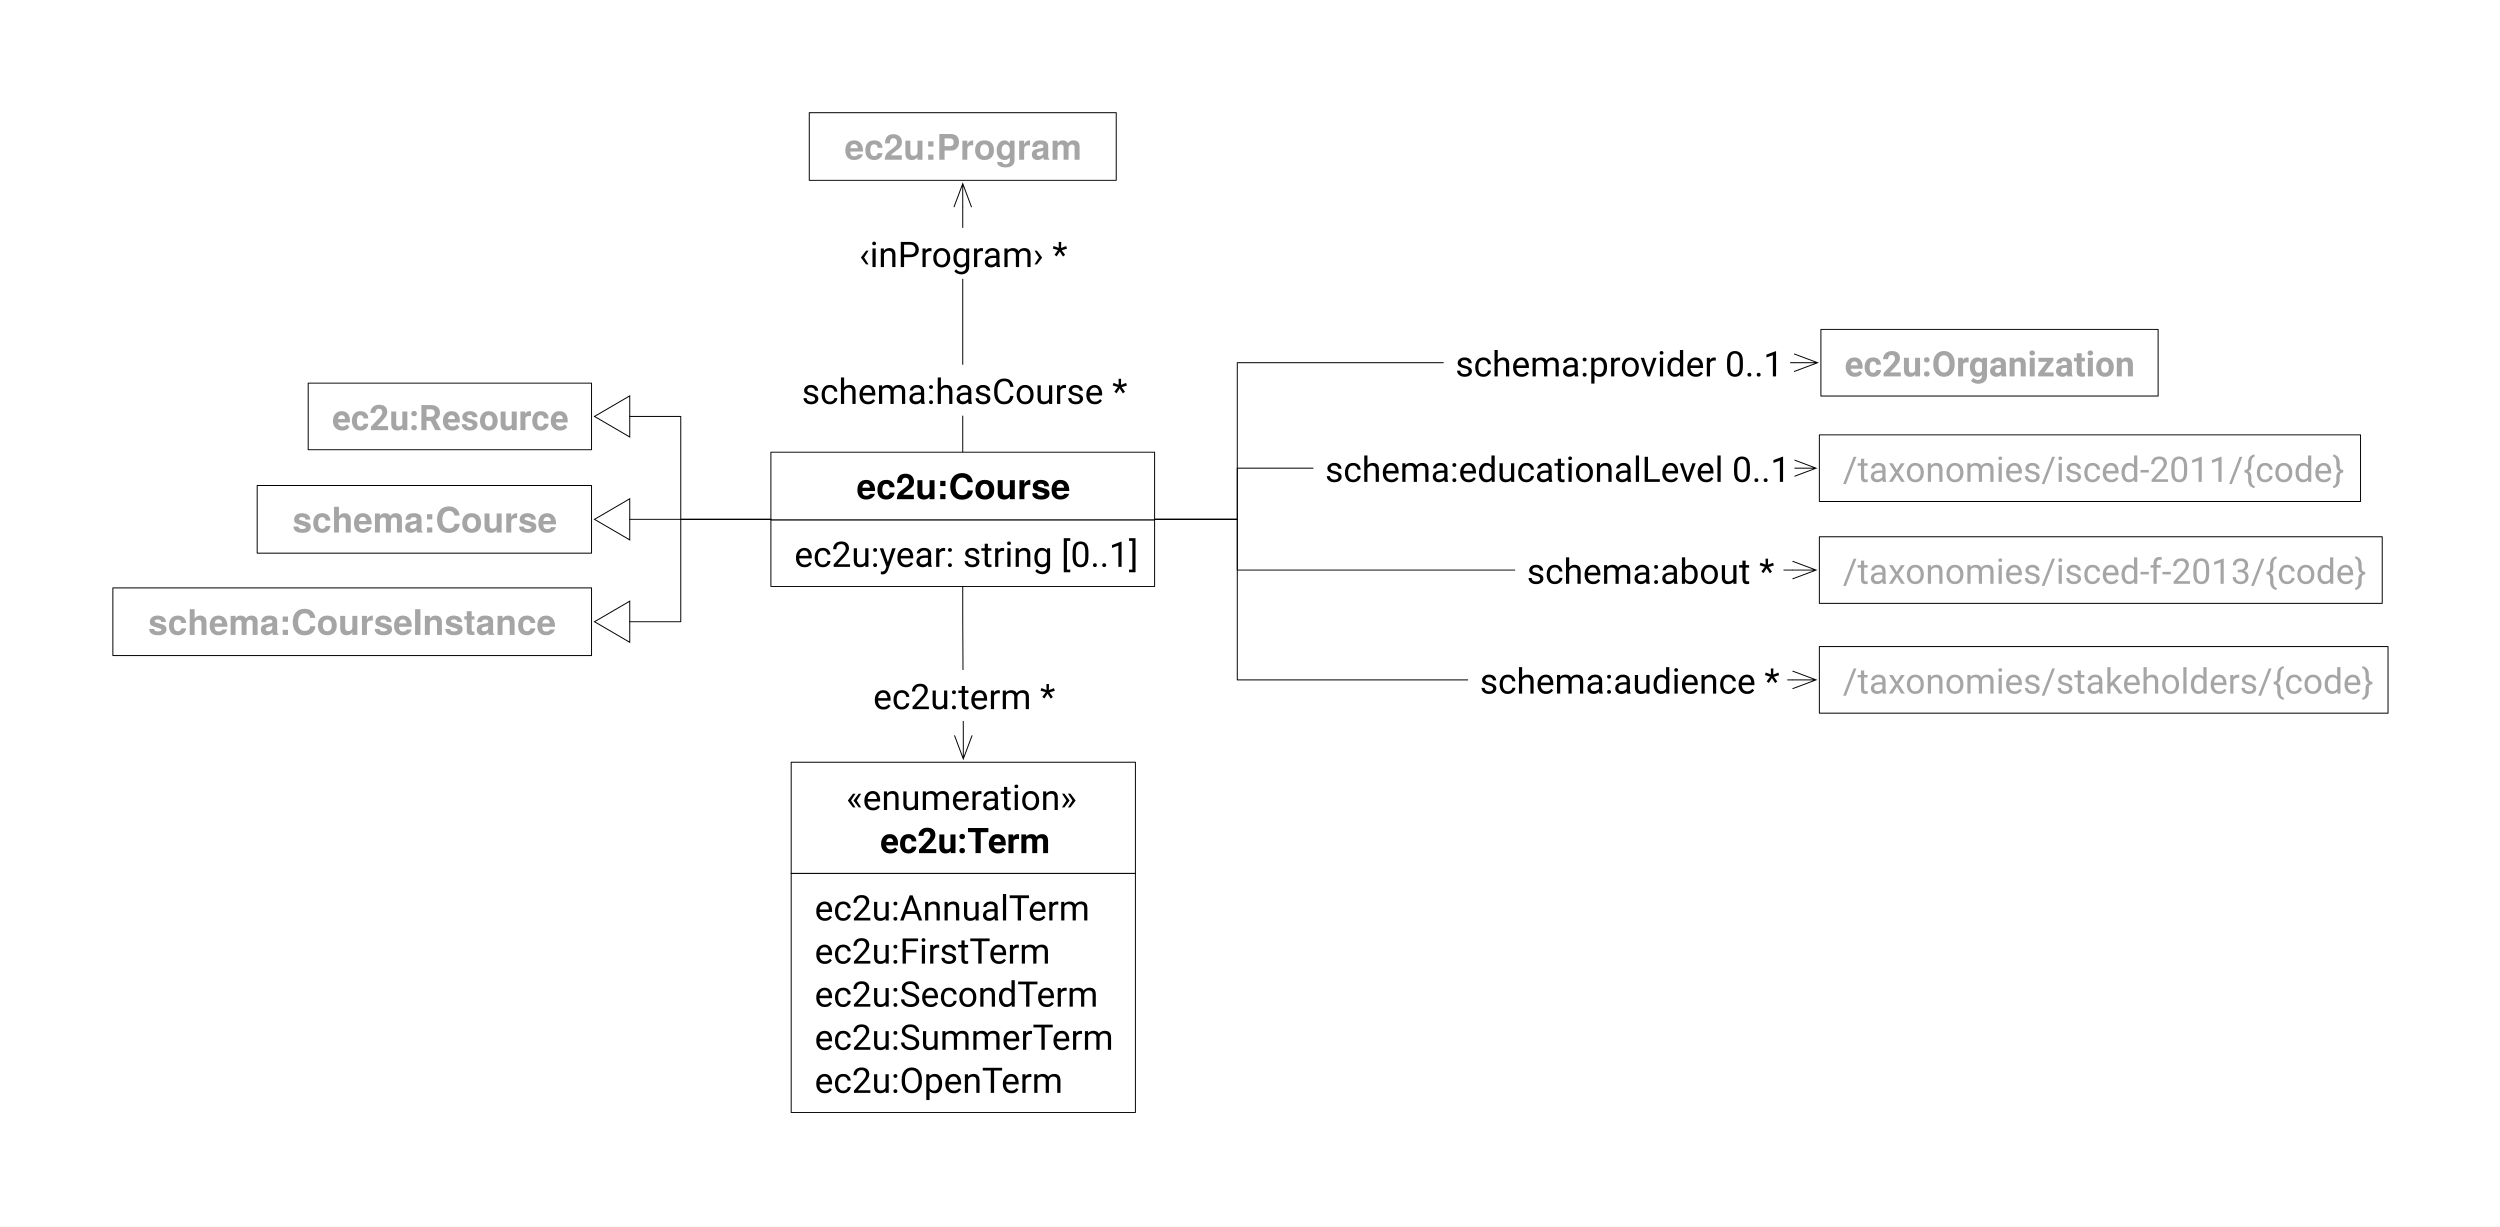
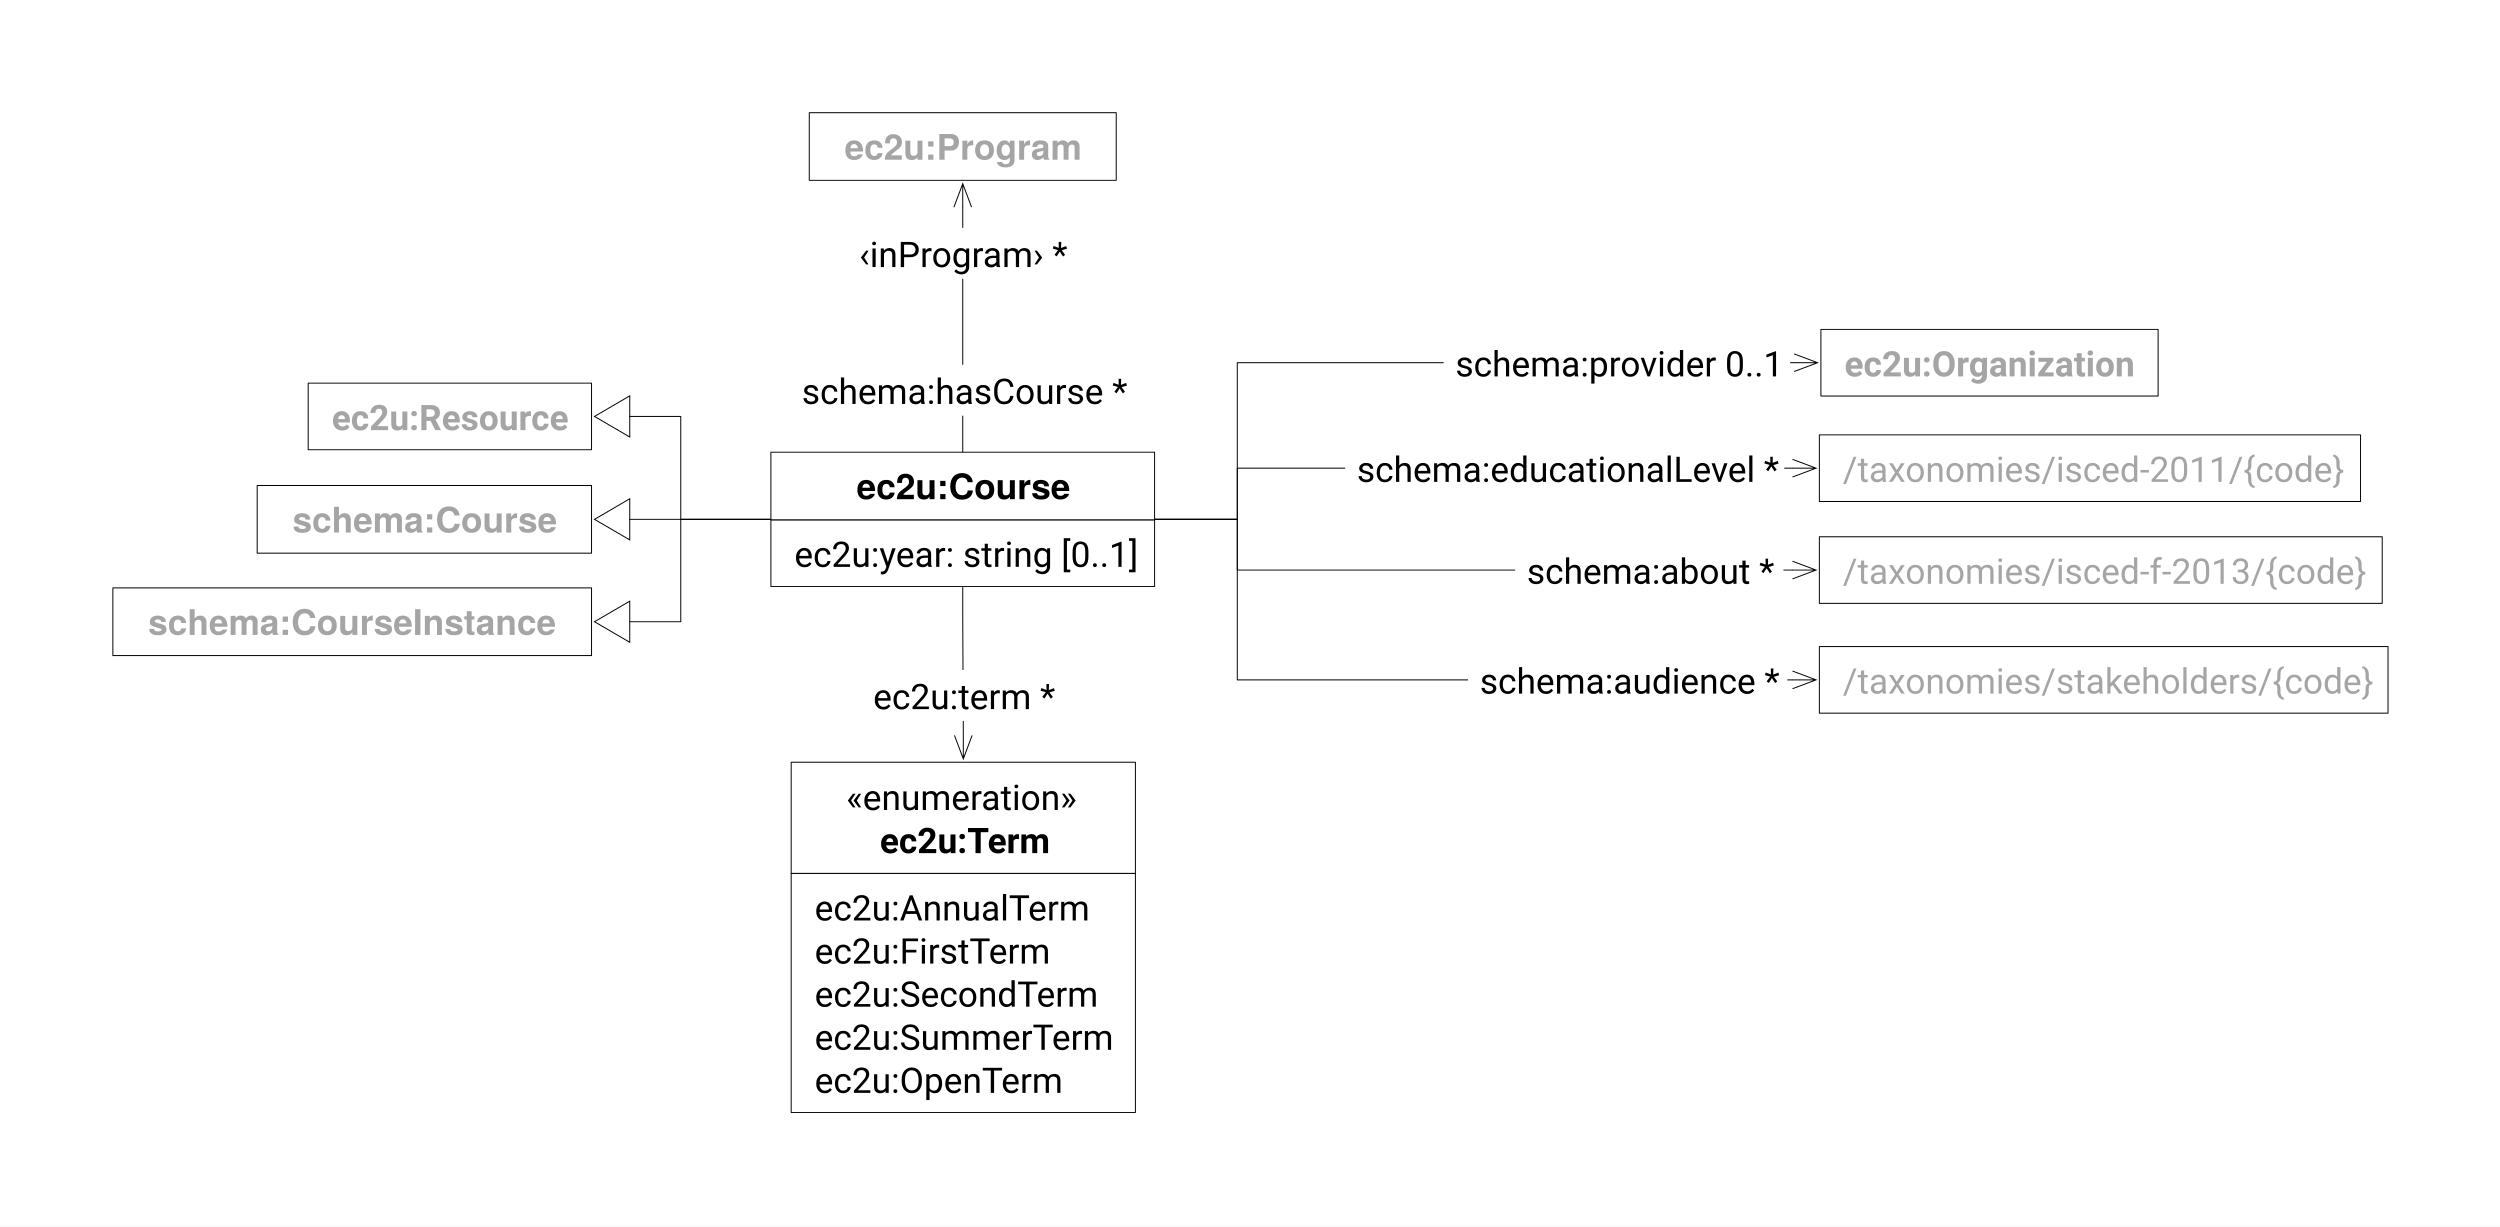
<svg xmlns="http://www.w3.org/2000/svg" xmlns:xlink="http://www.w3.org/1999/xlink" version="1.1" viewBox="-670 894 638 313" width="638" height="313">
  <defs>
    <marker orient="auto" overflow="visible" markerUnits="strokeWidth" id="StickArrow_Marker" stroke-linejoin="miter" stroke-miterlimit="10" viewBox="-1 -10 26 20" markerWidth="26" markerHeight="20" color="black">
      <g>
        <path d="M 24 0 L 0 0 M 0 -9 L 24 0 L 0 9" fill="none" stroke="currentColor" stroke-width="1" />
      </g>
    </marker>
    <marker orient="auto" overflow="visible" markerUnits="strokeWidth" id="StickArrow_Marker_2" stroke-linejoin="miter" stroke-miterlimit="10" viewBox="-25 -10 26 20" markerWidth="26" markerHeight="20" color="black">
      <g>
        <path d="M -24 0 L 0 0 M 0 9 L -24 0 L 0 -9" fill="none" stroke="currentColor" stroke-width="1" />
      </g>
    </marker>
    <marker orient="auto" overflow="visible" markerUnits="strokeWidth" id="UMLInheritance_Marker" stroke-linejoin="miter" stroke-miterlimit="10" viewBox="-1 -22 38 44" markerWidth="38" markerHeight="44" color="black">
      <g>
        <path d="M 36 0 L 0 -21 L 0 21 Z" fill="none" stroke="currentColor" stroke-width="1" />
      </g>
    </marker>
  </defs>
-   <g id="courses" stroke-dasharray="none" fill="none" stroke="none" fill-opacity="1" stroke-opacity="1">
+   <g id="courses" fill-opacity="1" stroke="none" stroke-opacity="1" fill="none" stroke-dasharray="none">
    <rect fill="white" x="-670" y="894" width="638" height="313" />
    <g id="courses_Layer_1">
      <g id="Group_62">
        <g id="Graphic_63">
          <rect x="-641.196" y="1044.035" width="122.157" height="17.261" fill="white" />
          <rect x="-641.196" y="1044.035" width="122.157" height="17.261" stroke="black" stroke-linecap="round" stroke-linejoin="round" stroke-width=".25" />
          <text transform="translate(-632.1961 1047.035)" fill="#a5a5a5">
            <tspan font-family="Helvetica Neue" font-weight="bold" font-size="9" fill="#a5a5a5" x="0" y="9" xml:space="preserve">schema:CourseInstance</tspan>
          </text>
        </g>
      </g>
      <g id="Graphic_4">
        <a xlink:href="taxonomies.svg">
          <rect x="-205.7" y="1059.005" width="145.124" height="17" fill="white" />
          <rect x="-205.7" y="1059.005" width="145.124" height="17" stroke="black" stroke-linecap="round" stroke-linejoin="round" stroke-width=".25" />
          <text transform="translate(-199.7001 1062.005)" fill="#a5a5a5">
            <tspan font-family="Roboto" font-size="9" fill="#a5a5a5" x="0" y="9" xml:space="preserve">/taxonomies/stakeholders/{code}</tspan>
          </text>
        </a>
      </g>
      <g id="Line_3">
        <path d="M -375.346 1026.535 L -354.246 1026.535 L -354.246 1067.505 L -212.55 1067.505" marker-end="url(#StickArrow_Marker)" stroke="black" stroke-linecap="round" stroke-linejoin="round" stroke-width=".25" />
      </g>
      <g id="Graphic_2">
        <rect x="-295.342" y="1061.005" width="81.467" height="13" fill="white" />
        <text transform="translate(-292.3418 1062.005)" fill="black">
          <tspan font-family="Roboto" font-size="9" fill="black" x="0" y="9" xml:space="preserve">schema:audience *</tspan>
        </text>
      </g>
      <g id="Line_61">
        <path d="M -375.346 1026.535 L -354.246 1026.535 L -354.246 1039.479 L -212.55 1039.479" marker-end="url(#StickArrow_Marker)" stroke="black" stroke-linecap="round" stroke-linejoin="round" stroke-width=".25" />
      </g>
      <g id="Line_60">
        <path d="M -375.346 1026.535 L -354.246 1026.535 L -354.246 986.565 L -212.155 986.565" marker-end="url(#StickArrow_Marker)" stroke="black" stroke-linecap="round" stroke-linejoin="round" stroke-width=".25" />
      </g>
      <g id="Group_58">
        <g id="Graphic_59">
          <a xlink:href="organizations.svg">
            <rect x="-205.305" y="978.065" width="86.057" height="17" fill="white" />
            <rect x="-205.305" y="978.065" width="86.057" height="17" stroke="black" stroke-linecap="round" stroke-linejoin="round" stroke-width=".25" />
            <text transform="translate(-199.3046 981.0647)" fill="#a5a5a5">
              <tspan font-family="Roboto" font-weight="bold" font-size="9" fill="#a5a5a5" x="0" y="9" xml:space="preserve">ec2u:Organization</tspan>
            </text>
          </a>
        </g>
      </g>
      <g id="Line_57">
        <line x1="-424.307" y1="946.871" x2="-424.307" y2="1009.404" marker-start="url(#StickArrow_Marker_2)" stroke="black" stroke-linecap="round" stroke-linejoin="round" stroke-width=".25" />
      </g>
      <g id="Graphic_56">
        <rect x="-468.37" y="987.08" width="88.125" height="13" fill="white" />
        <text transform="translate(-465.3698 988.0804)" fill="black">
          <tspan font-family="Roboto" font-size="9" fill="black" x="0" y="9" xml:space="preserve">schema:hasCourse *</tspan>
        </text>
      </g>
      <g id="Graphic_55">
        <rect x="-283.333" y="1032.979" width="68.477" height="13" fill="white" />
        <text transform="translate(-280.3328 1033.979)" fill="black">
          <tspan font-family="Roboto" font-size="9" fill="black" x="0" y="9" xml:space="preserve">schema:about *</tspan>
        </text>
      </g>
      <g id="Graphic_54">
        <a xlink:href="taxonomies.svg">
          <rect x="-205.7" y="1004.979" width="138.11" height="17" fill="white" />
          <rect x="-205.7" y="1004.979" width="138.11" height="17" stroke="black" stroke-linecap="round" stroke-linejoin="round" stroke-width=".25" />
          <text transform="translate(-199.7001 1007.979)" fill="#a5a5a5">
            <tspan font-family="Roboto" font-size="9" fill="#a5a5a5" x="0" y="9" xml:space="preserve">/taxonomies/isced-2011/{code}</tspan>
          </text>
        </a>
      </g>
      <g id="Graphic_53">
        <a xlink:href="taxonomies.svg">
          <rect x="-205.7" y="1030.979" width="143.643" height="17" fill="white" />
          <rect x="-205.7" y="1030.979" width="143.643" height="17" stroke="black" stroke-linecap="round" stroke-linejoin="round" stroke-width=".25" />
          <text transform="translate(-199.7001 1033.979)" fill="#a5a5a5">
            <tspan font-family="Roboto" font-size="9" fill="#a5a5a5" x="0" y="9" xml:space="preserve">/taxonomies/isced-f-2013/{code}</tspan>
          </text>
        </a>
      </g>
      <g id="Graphic_52">
        <rect x="-301.575" y="980.065" width="88.419" height="13" fill="white" />
        <text transform="translate(-298.5746 981.0647)" fill="black">
          <tspan font-family="Roboto" font-size="9" fill="black" x="0" y="9" xml:space="preserve">schema:provider 0..1</tspan>
        </text>
      </g>
      <g id="Graphic_51">
        <rect x="-453.736" y="952.15" width="58.857" height="13" fill="white" />
        <text transform="translate(-450.736 953.1499)" fill="black">
          <tspan font-family="Roboto" font-size="9" fill="black" x="0" y="9" xml:space="preserve">‹inProgram› *</tspan>
        </text>
      </g>
      <g id="Line_50">
        <path d="M -375.346 1026.535 L -354.246 1026.535 L -354.246 1013.479 L -212.55 1013.479" marker-end="url(#StickArrow_Marker)" stroke="black" stroke-linecap="round" stroke-linejoin="round" stroke-width=".25" />
      </g>
      <g id="Graphic_49">
-         <rect x="-334.821" y="1006.979" width="122.771" height="13" fill="white" />
-         <text transform="translate(-331.8209 1007.979)" fill="black">
-           <tspan font-family="Roboto" font-size="9" fill="black" x="0" y="9" xml:space="preserve">schema:educationalLevel 0..1</tspan>
+         <rect x="-326.71" y="1006.979" width="112.058" height="13" fill="white" />
+         <text transform="translate(-323.7098 1007.979)" fill="black">
+           <tspan font-family="Roboto" font-size="9" fill="black" x="0" y="9" xml:space="preserve">schema:educationalLevel *</tspan>
        </text>
      </g>
      <g id="Group_47">
        <g id="Graphic_68">
          <rect x="-473.268" y="1026.665" width="97.922" height="17" fill="white" />
          <rect x="-473.268" y="1026.665" width="97.922" height="17" stroke="black" stroke-linecap="round" stroke-linejoin="round" stroke-width=".25" />
          <text transform="translate(-467.2683 1029.665)" fill="black">
            <tspan font-family="Roboto" font-size="9" fill="black" x="0" y="9" xml:space="preserve">ec2u:year: string [0..1]</tspan>
          </text>
        </g>
        <g id="Graphic_48">
          <rect x="-473.268" y="1009.404" width="97.922" height="17.261" fill="white" />
          <rect x="-473.268" y="1009.404" width="97.922" height="17.261" stroke="black" stroke-linecap="round" stroke-linejoin="round" stroke-width=".25" />
          <text transform="translate(-451.3973 1012.404)" fill="black">
            <tspan font-family="Helvetica Neue" font-weight="bold" font-size="9" fill="black" x="14921397e-20" y="9" xml:space="preserve">ec2u:Course</tspan>
          </text>
        </g>
      </g>
      <g id="Group_45">
        <g id="Graphic_46">
          <rect x="-463.475" y="922.76" width="78.336" height="17.261" fill="white" />
          <rect x="-463.475" y="922.76" width="78.336" height="17.261" stroke="black" stroke-linecap="round" stroke-linejoin="round" stroke-width=".25" />
          <text transform="translate(-454.4753 925.7598)" fill="#a5a5a5">
            <tspan font-family="Helvetica Neue" font-weight="bold" font-size="9" fill="#a5a5a5" x="0" y="9" xml:space="preserve">ec2u:Program</tspan>
          </text>
        </g>
      </g>
      <g id="Group_40">
        <g id="Graphic_41">
          <a xlink:href="datasets.svg">
            <rect x="-591.35" y="991.774" width="72.311" height="17" fill="white" />
            <rect x="-591.35" y="991.774" width="72.311" height="17" stroke="black" stroke-linecap="round" stroke-linejoin="round" stroke-width=".25" />
            <text transform="translate(-585.3496 994.7736)" fill="#a5a5a5">
              <tspan font-family="Roboto" font-weight="bold" font-size="9" fill="#a5a5a5" x="0" y="9" xml:space="preserve">ec2u:Resource</tspan>
            </text>
          </a>
        </g>
      </g>
      <g id="Line_39">
        <path d="M -473.268 1026.535 L -496.268 1026.535 L -496.268 1000.274 L -509.289 1000.274" marker-end="url(#UMLInheritance_Marker)" stroke="black" stroke-linecap="round" stroke-linejoin="round" stroke-width=".25" />
      </g>
      <g id="Line_64">
        <path d="M -473.268 1026.535 L -496.268 1026.535 L -496.268 1052.665 L -509.289 1052.665" marker-end="url(#UMLInheritance_Marker)" stroke="black" stroke-linecap="round" stroke-linejoin="round" stroke-width=".25" />
      </g>
      <g id="Group_43">
        <g id="Graphic_44">
          <rect x="-604.368" y="1017.904" width="85.329" height="17.261" fill="white" />
          <rect x="-604.368" y="1017.904" width="85.329" height="17.261" stroke="black" stroke-linecap="round" stroke-linejoin="round" stroke-width=".25" />
          <text transform="translate(-595.3681 1020.904)" fill="#a5a5a5">
            <tspan font-family="Helvetica Neue" font-weight="bold" font-size="9" fill="#a5a5a5" x="7744916e-19" y="9" xml:space="preserve">schema:Course</tspan>
          </text>
        </g>
      </g>
      <g id="Group_65">
        <g id="Graphic_67">
          <rect x="-468.09" y="1088.521" width="87.845" height="28.382" fill="white" />
          <rect x="-468.09" y="1088.521" width="87.845" height="28.382" stroke="black" stroke-linecap="round" stroke-linejoin="round" stroke-width=".25" />
          <text transform="translate(-454.0415 1091.712)" fill="black">
            <tspan font-family="Roboto" font-size="9" fill="black" x="0" y="9" xml:space="preserve">«enumeration»</tspan>
            <tspan font-family="Roboto" font-weight="bold" font-size="9" fill="black" x="8.574" y="20" xml:space="preserve">ec2u:Term</tspan>
          </text>
        </g>
        <g id="Graphic_66">
          <rect x="-468.09" y="1116.903" width="87.845" height="61" fill="white" />
          <rect x="-468.09" y="1116.903" width="87.845" height="61" stroke="black" stroke-linecap="round" stroke-linejoin="round" stroke-width=".25" />
          <text transform="translate(-462.0901 1119.903)" fill="black">
            <tspan font-family="Roboto" font-size="9" fill="black" x="0" y="9" xml:space="preserve">ec2u:AnnualTerm</tspan>
            <tspan font-family="Roboto" font-size="9" fill="black" x="0" y="20" xml:space="preserve">ec2u:FirstTerm</tspan>
            <tspan font-family="Roboto" font-size="9" fill="black" x="0" y="31" xml:space="preserve">ec2u:SecondTerm</tspan>
            <tspan font-family="Roboto" font-size="9" fill="black" x="0" y="42" xml:space="preserve">ec2u:SummerTerm</tspan>
            <tspan font-family="Roboto" font-size="9" fill="black" x="0" y="53" xml:space="preserve">ec2u:OpenTerm</tspan>
          </text>
        </g>
      </g>
      <g id="Line_75">
        <path d="M -424.307 1043.665 L -424.307 1051.765 L -424.167 1080.421 L -424.167 1081.671" marker-end="url(#StickArrow_Marker)" stroke="black" stroke-linecap="round" stroke-linejoin="round" stroke-width=".25" />
      </g>
      <g id="Graphic_76">
        <rect x="-450.149" y="1064.975" width="51.875" height="13" fill="white" />
        <text transform="translate(-447.1487 1065.975)" fill="black">
          <tspan font-family="Roboto" font-size="9" fill="black" x="0" y="9" xml:space="preserve">ec2u:term *</tspan>
        </text>
      </g>
      <g id="Line_42">
        <line x1="-473.268" y1="1026.535" x2="-509.289" y2="1026.535" marker-end="url(#UMLInheritance_Marker)" stroke="black" stroke-linecap="round" stroke-linejoin="round" stroke-width=".25" />
      </g>
    </g>
  </g>
</svg>
